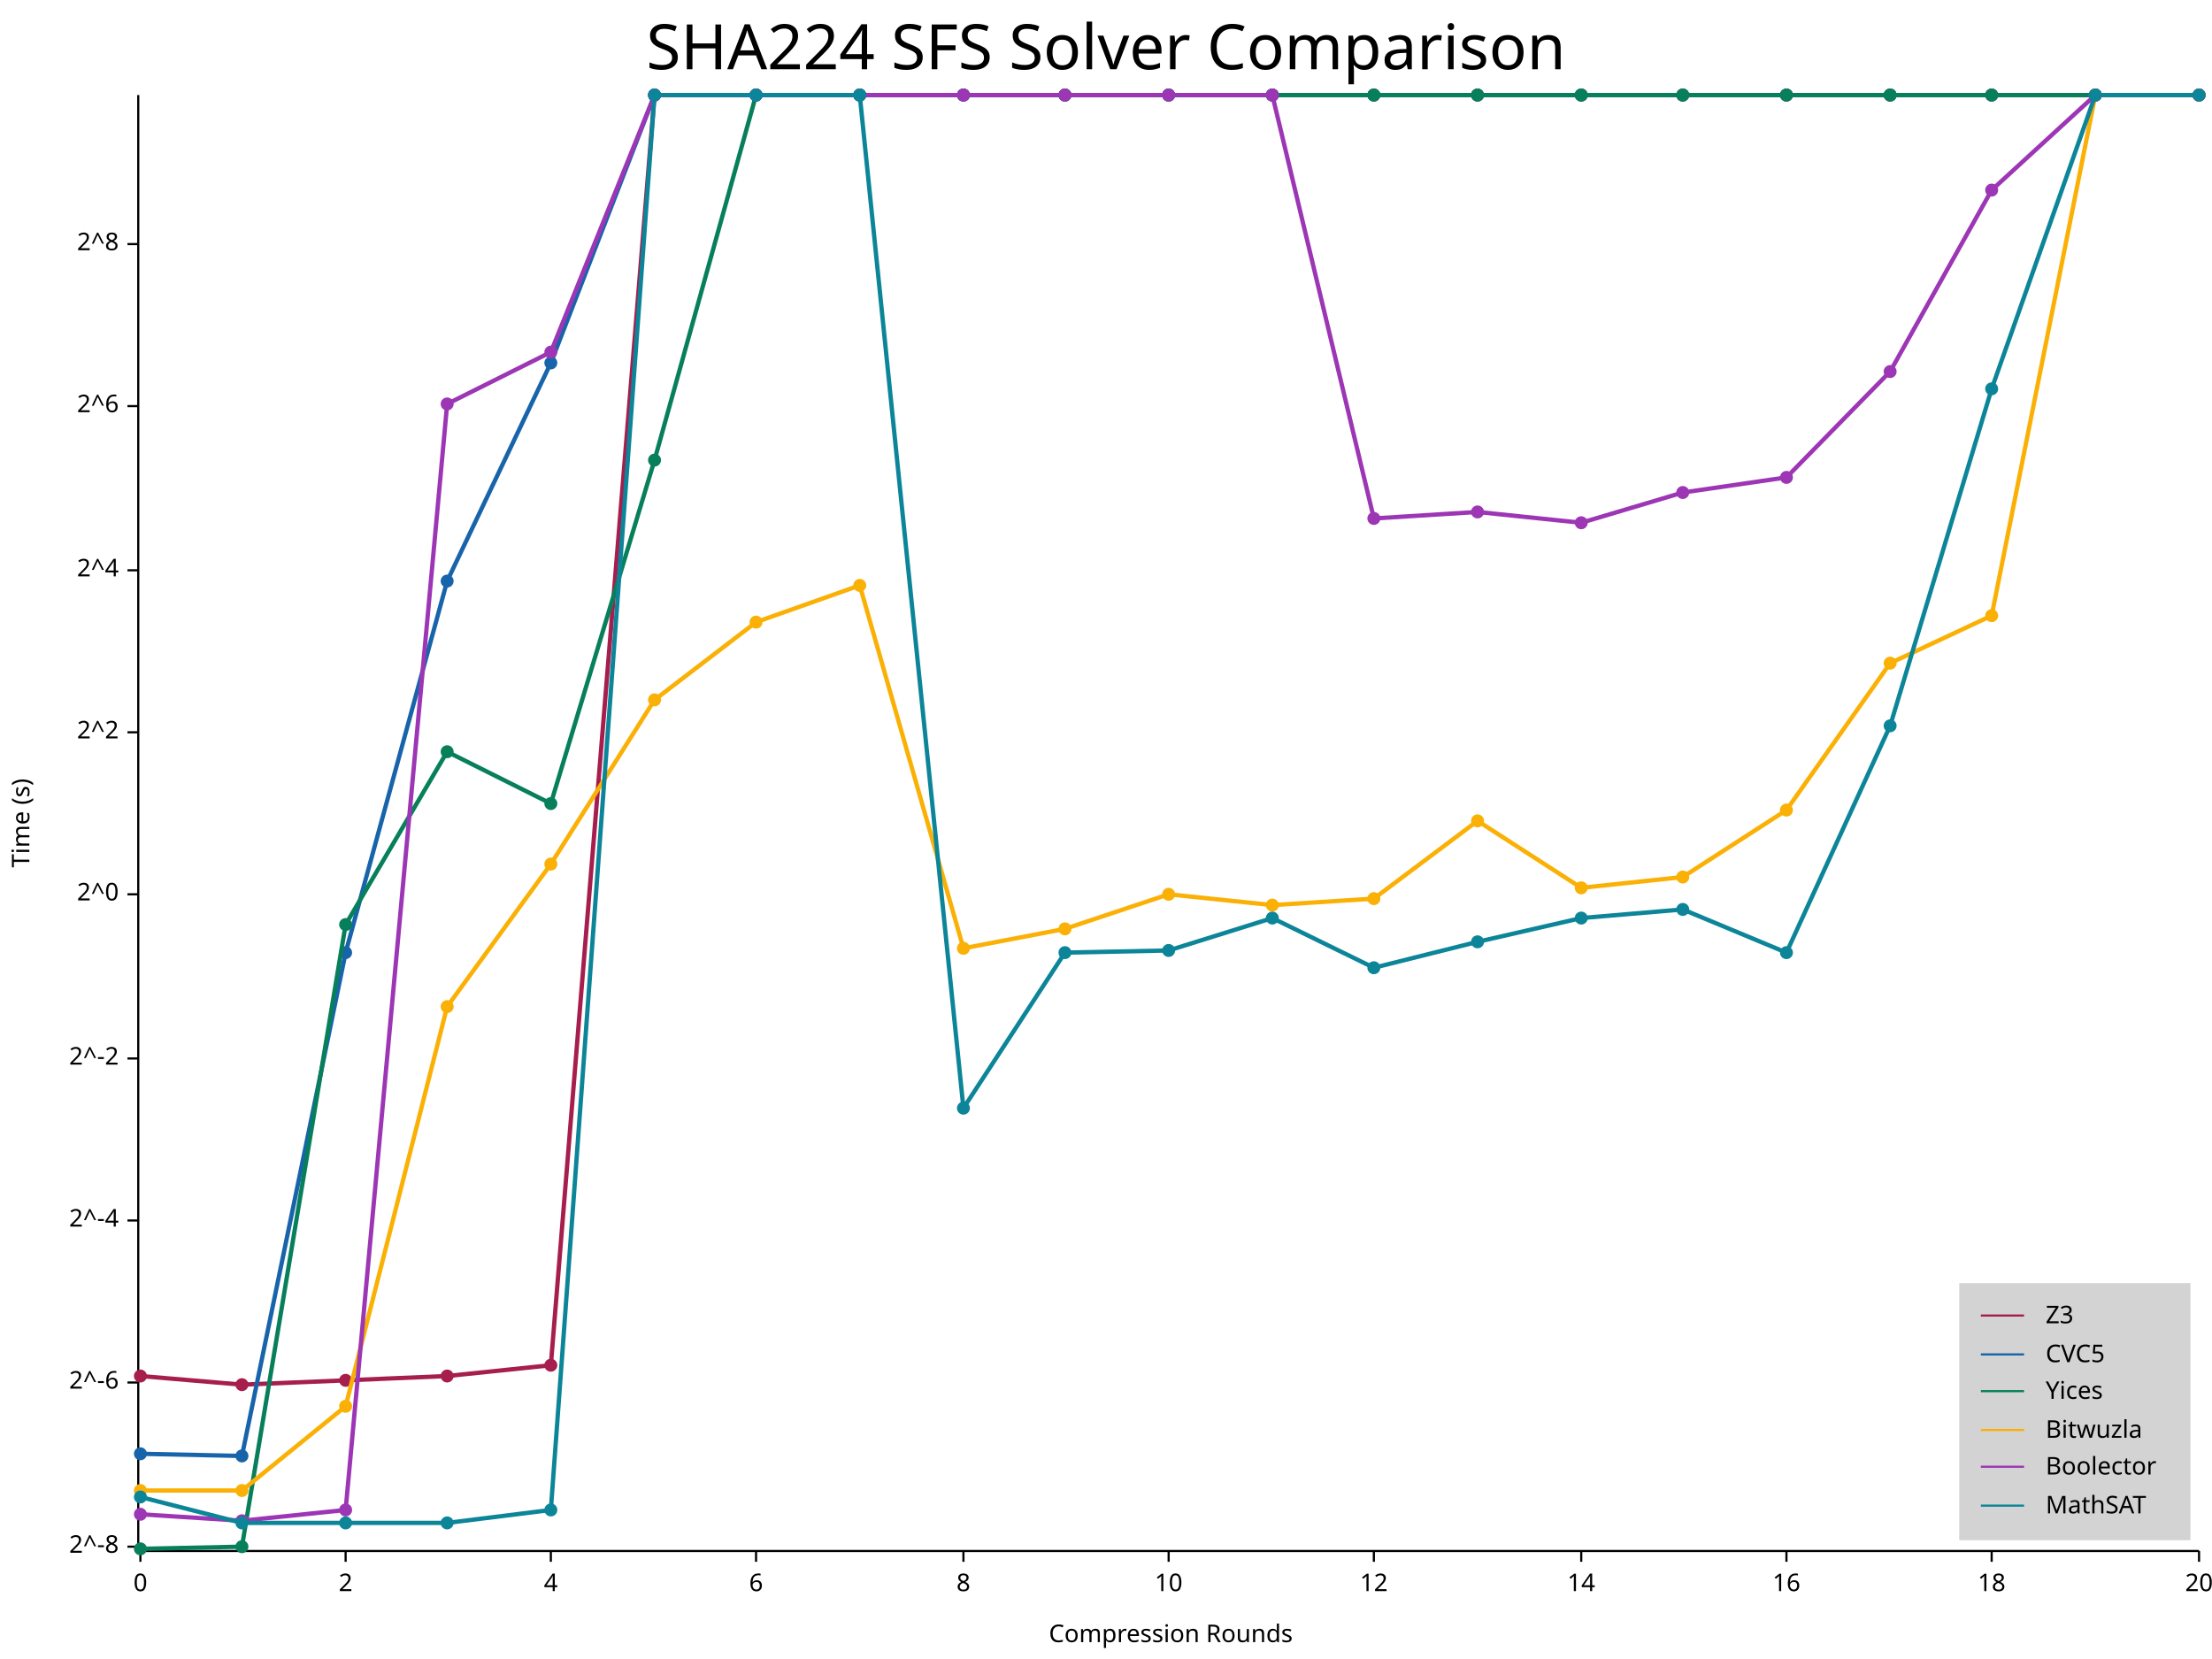
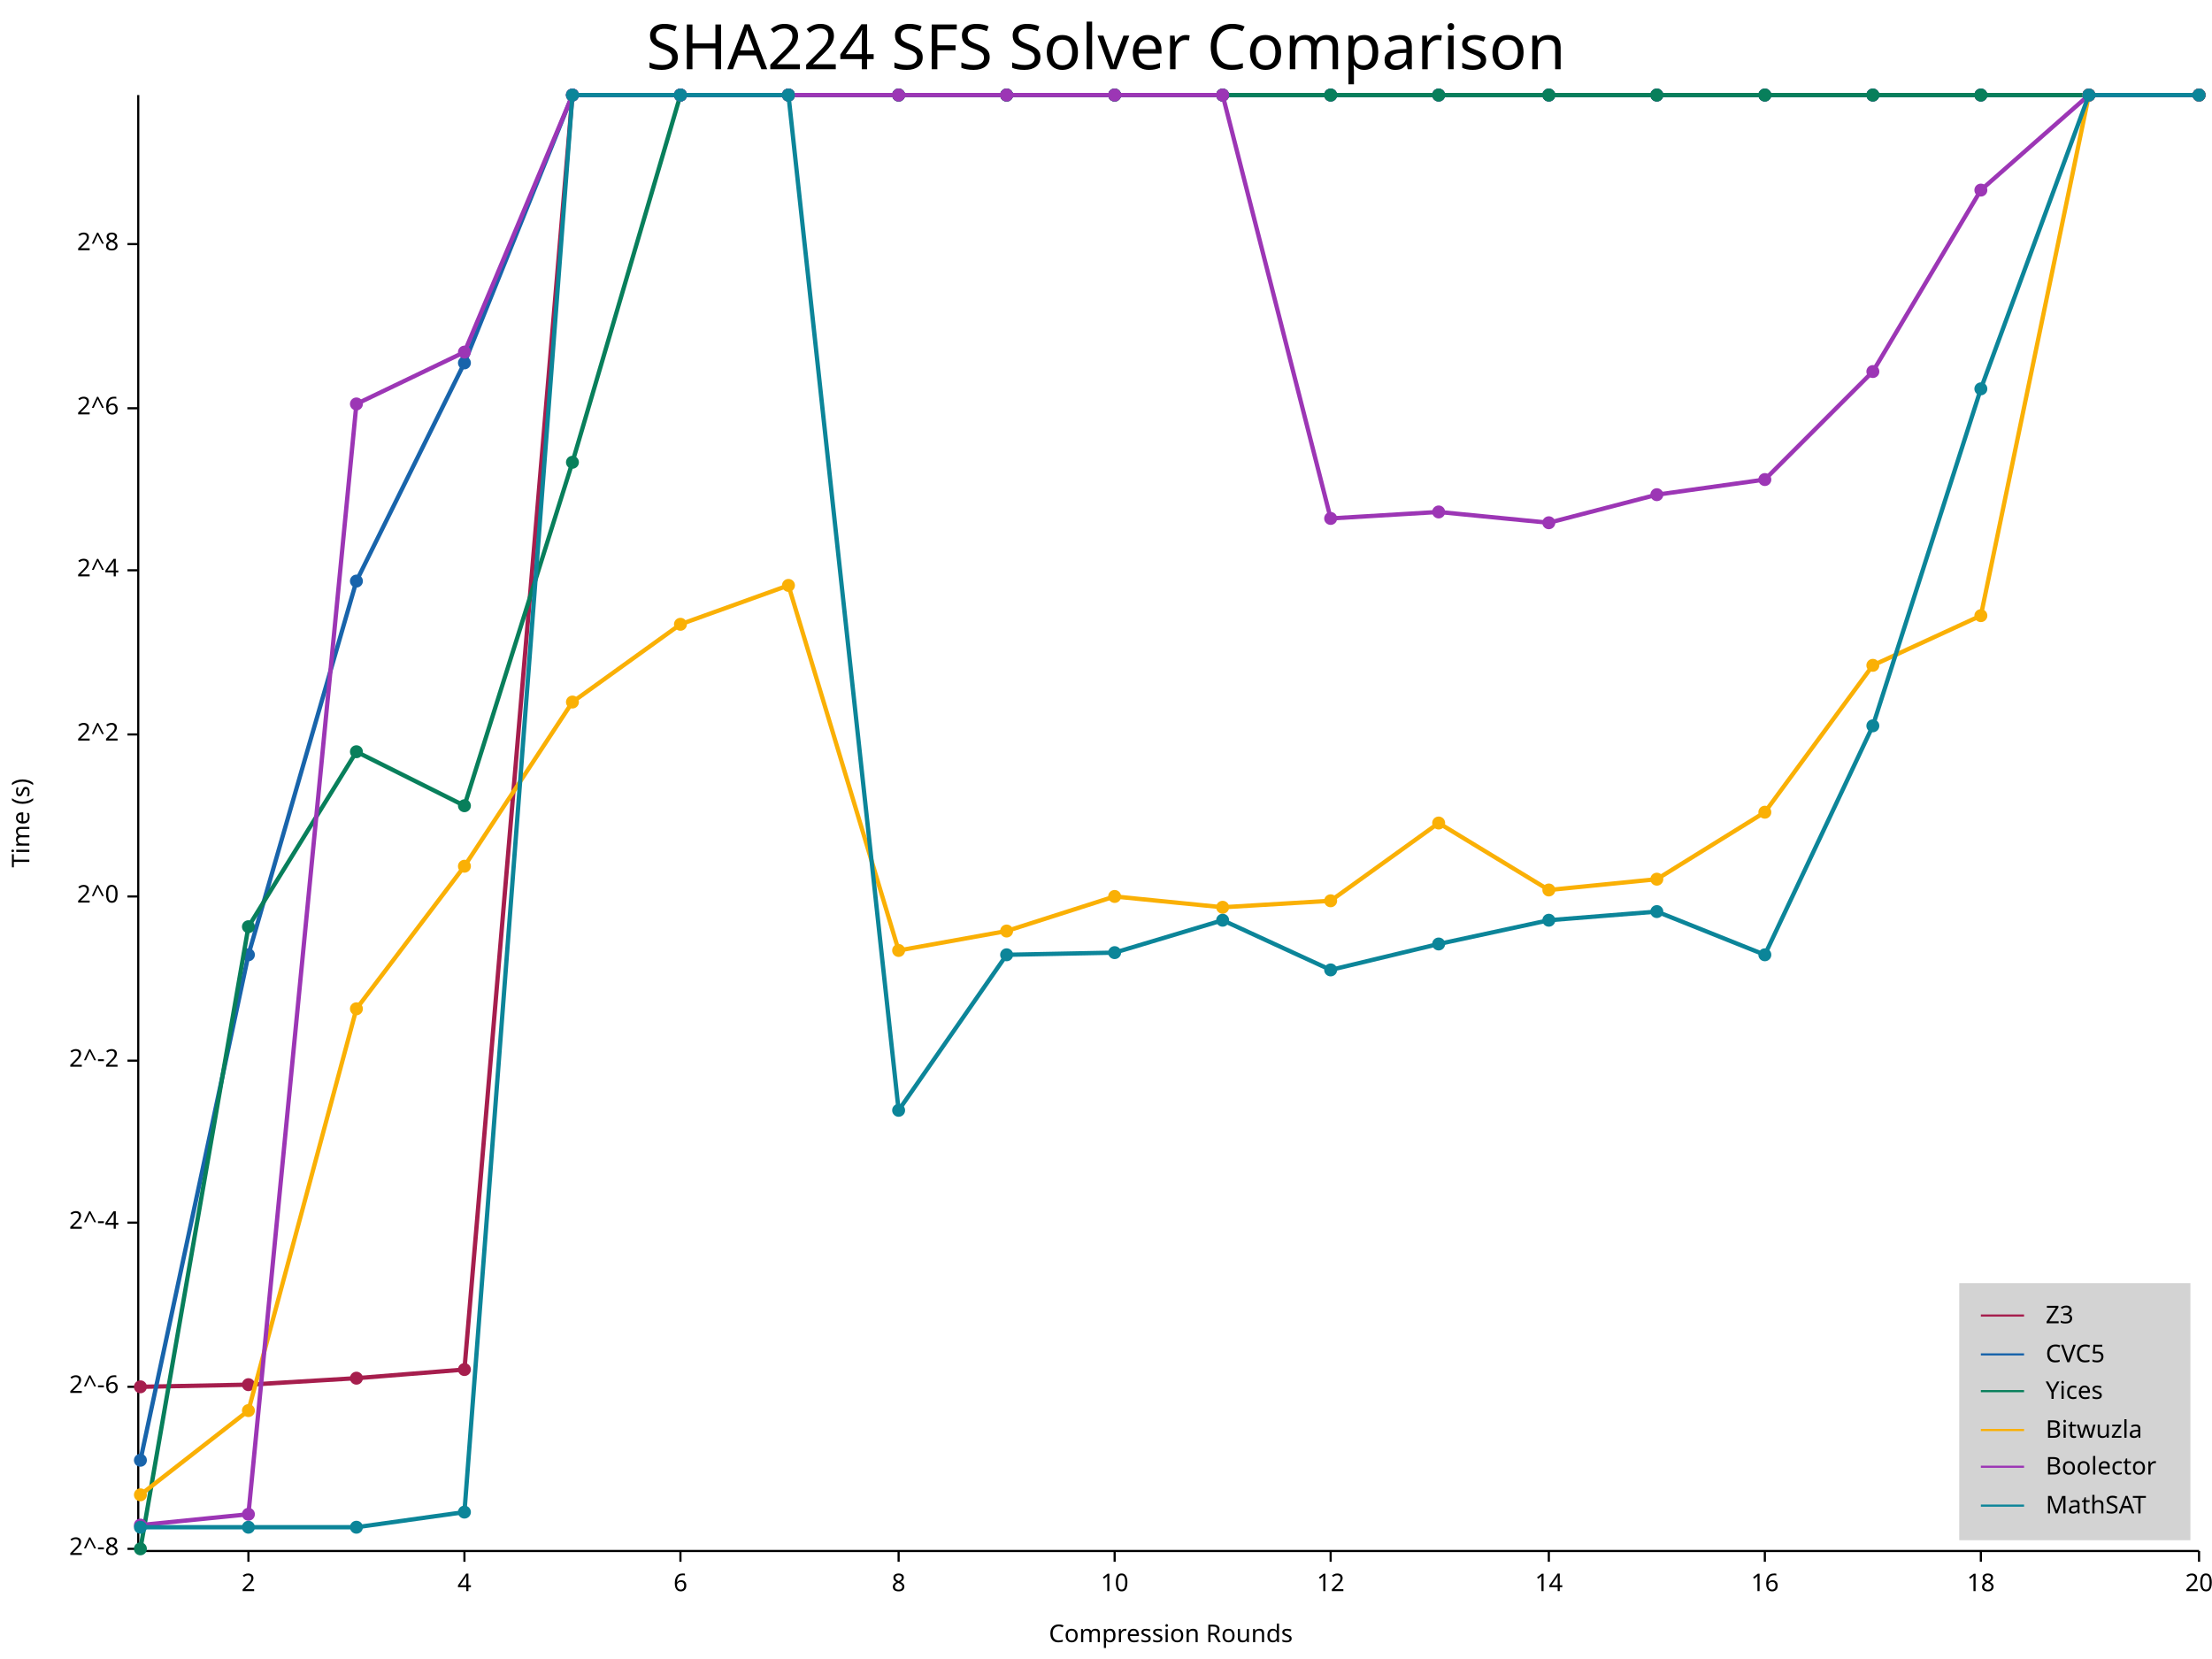
<svg xmlns="http://www.w3.org/2000/svg" width="1024" height="768" viewBox="0 0 1024 768">
  <rect x="0" y="0" width="1024" height="768" opacity="1" fill="#FFFFFF" stroke="none" />
  <text x="512" y="10" dy="0.76em" text-anchor="middle" font-family="noto sans" font-size="29.032" opacity="1" fill="#000000">
SHA224 SFS Solver Comparison
</text>
  <text x="542" y="763" dy="-0.5ex" text-anchor="middle" font-family="noto sans" font-size="11.29" opacity="1" fill="#000000">
Compression Rounds
</text>
  <polyline fill="none" opacity="1" stroke="#000000" stroke-width="1" points="65,718 1018,718 " />
-   <text x="65" y="728" dy="0.76em" text-anchor="middle" font-family="noto sans" font-size="11.29" opacity="1" fill="#000000">
- 0
- </text>
-   <polyline fill="none" opacity="1" stroke="#000000" stroke-width="1" points="65,718 65,723 " />
-   <text x="160" y="728" dy="0.76em" text-anchor="middle" font-family="noto sans" font-size="11.29" opacity="1" fill="#000000">
+   <text x="115" y="728" dy="0.76em" text-anchor="middle" font-family="noto sans" font-size="11.29" opacity="1" fill="#000000">
2
</text>
-   <polyline fill="none" opacity="1" stroke="#000000" stroke-width="1" points="160,718 160,723 " />
-   <text x="255" y="728" dy="0.76em" text-anchor="middle" font-family="noto sans" font-size="11.29" opacity="1" fill="#000000">
+   <polyline fill="none" opacity="1" stroke="#000000" stroke-width="1" points="115,718 115,723 " />
+   <text x="215" y="728" dy="0.76em" text-anchor="middle" font-family="noto sans" font-size="11.29" opacity="1" fill="#000000">
4
</text>
-   <polyline fill="none" opacity="1" stroke="#000000" stroke-width="1" points="255,718 255,723 " />
-   <text x="350" y="728" dy="0.76em" text-anchor="middle" font-family="noto sans" font-size="11.29" opacity="1" fill="#000000">
+   <polyline fill="none" opacity="1" stroke="#000000" stroke-width="1" points="215,718 215,723 " />
+   <text x="315" y="728" dy="0.76em" text-anchor="middle" font-family="noto sans" font-size="11.29" opacity="1" fill="#000000">
6
</text>
-   <polyline fill="none" opacity="1" stroke="#000000" stroke-width="1" points="350,718 350,723 " />
-   <text x="446" y="728" dy="0.76em" text-anchor="middle" font-family="noto sans" font-size="11.29" opacity="1" fill="#000000">
+   <polyline fill="none" opacity="1" stroke="#000000" stroke-width="1" points="315,718 315,723 " />
+   <text x="416" y="728" dy="0.76em" text-anchor="middle" font-family="noto sans" font-size="11.29" opacity="1" fill="#000000">
8
</text>
-   <polyline fill="none" opacity="1" stroke="#000000" stroke-width="1" points="446,718 446,723 " />
-   <text x="541" y="728" dy="0.76em" text-anchor="middle" font-family="noto sans" font-size="11.29" opacity="1" fill="#000000">
+   <polyline fill="none" opacity="1" stroke="#000000" stroke-width="1" points="416,718 416,723 " />
+   <text x="516" y="728" dy="0.76em" text-anchor="middle" font-family="noto sans" font-size="11.29" opacity="1" fill="#000000">
10
</text>
-   <polyline fill="none" opacity="1" stroke="#000000" stroke-width="1" points="541,718 541,723 " />
-   <text x="636" y="728" dy="0.76em" text-anchor="middle" font-family="noto sans" font-size="11.29" opacity="1" fill="#000000">
+   <polyline fill="none" opacity="1" stroke="#000000" stroke-width="1" points="516,718 516,723 " />
+   <text x="616" y="728" dy="0.76em" text-anchor="middle" font-family="noto sans" font-size="11.29" opacity="1" fill="#000000">
12
</text>
-   <polyline fill="none" opacity="1" stroke="#000000" stroke-width="1" points="636,718 636,723 " />
-   <text x="732" y="728" dy="0.76em" text-anchor="middle" font-family="noto sans" font-size="11.29" opacity="1" fill="#000000">
+   <polyline fill="none" opacity="1" stroke="#000000" stroke-width="1" points="616,718 616,723 " />
+   <text x="717" y="728" dy="0.76em" text-anchor="middle" font-family="noto sans" font-size="11.29" opacity="1" fill="#000000">
14
</text>
-   <polyline fill="none" opacity="1" stroke="#000000" stroke-width="1" points="732,718 732,723 " />
-   <text x="827" y="728" dy="0.76em" text-anchor="middle" font-family="noto sans" font-size="11.29" opacity="1" fill="#000000">
+   <polyline fill="none" opacity="1" stroke="#000000" stroke-width="1" points="717,718 717,723 " />
+   <text x="817" y="728" dy="0.76em" text-anchor="middle" font-family="noto sans" font-size="11.29" opacity="1" fill="#000000">
16
</text>
-   <polyline fill="none" opacity="1" stroke="#000000" stroke-width="1" points="827,718 827,723 " />
-   <text x="922" y="728" dy="0.76em" text-anchor="middle" font-family="noto sans" font-size="11.29" opacity="1" fill="#000000">
+   <polyline fill="none" opacity="1" stroke="#000000" stroke-width="1" points="817,718 817,723 " />
+   <text x="917" y="728" dy="0.76em" text-anchor="middle" font-family="noto sans" font-size="11.29" opacity="1" fill="#000000">
18
</text>
-   <polyline fill="none" opacity="1" stroke="#000000" stroke-width="1" points="922,718 922,723 " />
+   <polyline fill="none" opacity="1" stroke="#000000" stroke-width="1" points="917,718 917,723 " />
  <text x="1018" y="728" dy="0.76em" text-anchor="middle" font-family="noto sans" font-size="11.29" opacity="1" fill="#000000">
20
</text>
  <polyline fill="none" opacity="1" stroke="#000000" stroke-width="1" points="1018,718 1018,723 " />
  <text x="5" y="381" dy="0.76em" text-anchor="middle" font-family="noto sans" font-size="11.29" opacity="1" fill="#000000" transform="rotate(270, 5, 381)">
Time (s)
</text>
  <polyline fill="none" opacity="1" stroke="#000000" stroke-width="1" points="64,44 64,717 " />
-   <text x="55" y="716" dy="0.5ex" text-anchor="end" font-family="noto sans" font-size="11.29" opacity="1" fill="#000000">
+   <text x="55" y="717" dy="0.5ex" text-anchor="end" font-family="noto sans" font-size="11.29" opacity="1" fill="#000000">
2^-8
</text>
-   <polyline fill="none" opacity="1" stroke="#000000" stroke-width="1" points="59,716 64,716 " />
-   <text x="55" y="640" dy="0.5ex" text-anchor="end" font-family="noto sans" font-size="11.29" opacity="1" fill="#000000">
+   <polyline fill="none" opacity="1" stroke="#000000" stroke-width="1" points="59,717 64,717 " />
+   <text x="55" y="642" dy="0.5ex" text-anchor="end" font-family="noto sans" font-size="11.29" opacity="1" fill="#000000">
2^-6
</text>
-   <polyline fill="none" opacity="1" stroke="#000000" stroke-width="1" points="59,640 64,640 " />
-   <text x="55" y="565" dy="0.5ex" text-anchor="end" font-family="noto sans" font-size="11.29" opacity="1" fill="#000000">
+   <polyline fill="none" opacity="1" stroke="#000000" stroke-width="1" points="59,642 64,642 " />
+   <text x="55" y="566" dy="0.5ex" text-anchor="end" font-family="noto sans" font-size="11.29" opacity="1" fill="#000000">
2^-4
</text>
-   <polyline fill="none" opacity="1" stroke="#000000" stroke-width="1" points="59,565 64,565 " />
-   <text x="55" y="490" dy="0.5ex" text-anchor="end" font-family="noto sans" font-size="11.29" opacity="1" fill="#000000">
+   <polyline fill="none" opacity="1" stroke="#000000" stroke-width="1" points="59,566 64,566 " />
+   <text x="55" y="491" dy="0.5ex" text-anchor="end" font-family="noto sans" font-size="11.29" opacity="1" fill="#000000">
2^-2
</text>
-   <polyline fill="none" opacity="1" stroke="#000000" stroke-width="1" points="59,490 64,490 " />
-   <text x="55" y="414" dy="0.5ex" text-anchor="end" font-family="noto sans" font-size="11.29" opacity="1" fill="#000000">
+   <polyline fill="none" opacity="1" stroke="#000000" stroke-width="1" points="59,491 64,491 " />
+   <text x="55" y="415" dy="0.5ex" text-anchor="end" font-family="noto sans" font-size="11.29" opacity="1" fill="#000000">
2^0
</text>
-   <polyline fill="none" opacity="1" stroke="#000000" stroke-width="1" points="59,414 64,414 " />
-   <text x="55" y="339" dy="0.5ex" text-anchor="end" font-family="noto sans" font-size="11.29" opacity="1" fill="#000000">
+   <polyline fill="none" opacity="1" stroke="#000000" stroke-width="1" points="59,415 64,415 " />
+   <text x="55" y="340" dy="0.5ex" text-anchor="end" font-family="noto sans" font-size="11.29" opacity="1" fill="#000000">
2^2
</text>
-   <polyline fill="none" opacity="1" stroke="#000000" stroke-width="1" points="59,339 64,339 " />
+   <polyline fill="none" opacity="1" stroke="#000000" stroke-width="1" points="59,340 64,340 " />
  <text x="55" y="264" dy="0.5ex" text-anchor="end" font-family="noto sans" font-size="11.29" opacity="1" fill="#000000">
2^4
</text>
  <polyline fill="none" opacity="1" stroke="#000000" stroke-width="1" points="59,264 64,264 " />
-   <text x="55" y="188" dy="0.5ex" text-anchor="end" font-family="noto sans" font-size="11.29" opacity="1" fill="#000000">
+   <text x="55" y="189" dy="0.5ex" text-anchor="end" font-family="noto sans" font-size="11.29" opacity="1" fill="#000000">
2^6
</text>
-   <polyline fill="none" opacity="1" stroke="#000000" stroke-width="1" points="59,188 64,188 " />
+   <polyline fill="none" opacity="1" stroke="#000000" stroke-width="1" points="59,189 64,189 " />
  <text x="55" y="113" dy="0.5ex" text-anchor="end" font-family="noto sans" font-size="11.29" opacity="1" fill="#000000">
2^8
</text>
  <polyline fill="none" opacity="1" stroke="#000000" stroke-width="1" points="59,113 64,113 " />
-   <polyline fill="none" opacity="1" stroke="#A61E4D" stroke-width="2" points="65,637 112,641 160,639 207,637 255,632 303,44 350,44 398,44 446,44 493,44 541,44 589,44 636,44 684,44 732,44 779,44 827,44 875,44 922,44 970,44 1018,44 " />
-   <circle cx="65" cy="637" r="3" opacity="1" fill="#A61E4D" stroke="none" stroke-width="1" />
-   <circle cx="112" cy="641" r="3" opacity="1" fill="#A61E4D" stroke="none" stroke-width="1" />
-   <circle cx="160" cy="639" r="3" opacity="1" fill="#A61E4D" stroke="none" stroke-width="1" />
-   <circle cx="207" cy="637" r="3" opacity="1" fill="#A61E4D" stroke="none" stroke-width="1" />
-   <circle cx="255" cy="632" r="3" opacity="1" fill="#A61E4D" stroke="none" stroke-width="1" />
-   <circle cx="303" cy="44" r="3" opacity="1" fill="#A61E4D" stroke="none" stroke-width="1" />
-   <circle cx="350" cy="44" r="3" opacity="1" fill="#A61E4D" stroke="none" stroke-width="1" />
-   <circle cx="398" cy="44" r="3" opacity="1" fill="#A61E4D" stroke="none" stroke-width="1" />
-   <circle cx="446" cy="44" r="3" opacity="1" fill="#A61E4D" stroke="none" stroke-width="1" />
-   <circle cx="493" cy="44" r="3" opacity="1" fill="#A61E4D" stroke="none" stroke-width="1" />
-   <circle cx="541" cy="44" r="3" opacity="1" fill="#A61E4D" stroke="none" stroke-width="1" />
-   <circle cx="589" cy="44" r="3" opacity="1" fill="#A61E4D" stroke="none" stroke-width="1" />
-   <circle cx="636" cy="44" r="3" opacity="1" fill="#A61E4D" stroke="none" stroke-width="1" />
-   <circle cx="684" cy="44" r="3" opacity="1" fill="#A61E4D" stroke="none" stroke-width="1" />
-   <circle cx="732" cy="44" r="3" opacity="1" fill="#A61E4D" stroke="none" stroke-width="1" />
-   <circle cx="779" cy="44" r="3" opacity="1" fill="#A61E4D" stroke="none" stroke-width="1" />
-   <circle cx="827" cy="44" r="3" opacity="1" fill="#A61E4D" stroke="none" stroke-width="1" />
-   <circle cx="875" cy="44" r="3" opacity="1" fill="#A61E4D" stroke="none" stroke-width="1" />
-   <circle cx="922" cy="44" r="3" opacity="1" fill="#A61E4D" stroke="none" stroke-width="1" />
-   <circle cx="970" cy="44" r="3" opacity="1" fill="#A61E4D" stroke="none" stroke-width="1" />
+   <polyline fill="none" opacity="1" stroke="#A61E4D" stroke-width="2" points="65,642 115,641 165,638 215,634 265,44 315,44 365,44 416,44 466,44 516,44 566,44 616,44 666,44 717,44 767,44 817,44 867,44 917,44 967,44 1018,44 " />
+   <circle cx="65" cy="642" r="3" opacity="1" fill="#A61E4D" stroke="none" stroke-width="1" />
+   <circle cx="115" cy="641" r="3" opacity="1" fill="#A61E4D" stroke="none" stroke-width="1" />
+   <circle cx="165" cy="638" r="3" opacity="1" fill="#A61E4D" stroke="none" stroke-width="1" />
+   <circle cx="215" cy="634" r="3" opacity="1" fill="#A61E4D" stroke="none" stroke-width="1" />
+   <circle cx="265" cy="44" r="3" opacity="1" fill="#A61E4D" stroke="none" stroke-width="1" />
+   <circle cx="315" cy="44" r="3" opacity="1" fill="#A61E4D" stroke="none" stroke-width="1" />
+   <circle cx="365" cy="44" r="3" opacity="1" fill="#A61E4D" stroke="none" stroke-width="1" />
+   <circle cx="416" cy="44" r="3" opacity="1" fill="#A61E4D" stroke="none" stroke-width="1" />
+   <circle cx="466" cy="44" r="3" opacity="1" fill="#A61E4D" stroke="none" stroke-width="1" />
+   <circle cx="516" cy="44" r="3" opacity="1" fill="#A61E4D" stroke="none" stroke-width="1" />
+   <circle cx="566" cy="44" r="3" opacity="1" fill="#A61E4D" stroke="none" stroke-width="1" />
+   <circle cx="616" cy="44" r="3" opacity="1" fill="#A61E4D" stroke="none" stroke-width="1" />
+   <circle cx="666" cy="44" r="3" opacity="1" fill="#A61E4D" stroke="none" stroke-width="1" />
+   <circle cx="717" cy="44" r="3" opacity="1" fill="#A61E4D" stroke="none" stroke-width="1" />
+   <circle cx="767" cy="44" r="3" opacity="1" fill="#A61E4D" stroke="none" stroke-width="1" />
+   <circle cx="817" cy="44" r="3" opacity="1" fill="#A61E4D" stroke="none" stroke-width="1" />
+   <circle cx="867" cy="44" r="3" opacity="1" fill="#A61E4D" stroke="none" stroke-width="1" />
+   <circle cx="917" cy="44" r="3" opacity="1" fill="#A61E4D" stroke="none" stroke-width="1" />
+   <circle cx="967" cy="44" r="3" opacity="1" fill="#A61E4D" stroke="none" stroke-width="1" />
  <circle cx="1018" cy="44" r="3" opacity="1" fill="#A61E4D" stroke="none" stroke-width="1" />
-   <polyline fill="none" opacity="1" stroke="#1864AB" stroke-width="2" points="65,673 112,674 160,441 207,269 255,168 303,44 350,44 398,44 446,44 493,44 541,44 589,44 636,44 684,44 732,44 779,44 827,44 875,44 922,44 970,44 1018,44 " />
-   <circle cx="65" cy="673" r="3" opacity="1" fill="#1864AB" stroke="none" stroke-width="1" />
-   <circle cx="112" cy="674" r="3" opacity="1" fill="#1864AB" stroke="none" stroke-width="1" />
-   <circle cx="160" cy="441" r="3" opacity="1" fill="#1864AB" stroke="none" stroke-width="1" />
-   <circle cx="207" cy="269" r="3" opacity="1" fill="#1864AB" stroke="none" stroke-width="1" />
-   <circle cx="255" cy="168" r="3" opacity="1" fill="#1864AB" stroke="none" stroke-width="1" />
-   <circle cx="303" cy="44" r="3" opacity="1" fill="#1864AB" stroke="none" stroke-width="1" />
-   <circle cx="350" cy="44" r="3" opacity="1" fill="#1864AB" stroke="none" stroke-width="1" />
-   <circle cx="398" cy="44" r="3" opacity="1" fill="#1864AB" stroke="none" stroke-width="1" />
-   <circle cx="446" cy="44" r="3" opacity="1" fill="#1864AB" stroke="none" stroke-width="1" />
-   <circle cx="493" cy="44" r="3" opacity="1" fill="#1864AB" stroke="none" stroke-width="1" />
-   <circle cx="541" cy="44" r="3" opacity="1" fill="#1864AB" stroke="none" stroke-width="1" />
-   <circle cx="589" cy="44" r="3" opacity="1" fill="#1864AB" stroke="none" stroke-width="1" />
-   <circle cx="636" cy="44" r="3" opacity="1" fill="#1864AB" stroke="none" stroke-width="1" />
-   <circle cx="684" cy="44" r="3" opacity="1" fill="#1864AB" stroke="none" stroke-width="1" />
-   <circle cx="732" cy="44" r="3" opacity="1" fill="#1864AB" stroke="none" stroke-width="1" />
-   <circle cx="779" cy="44" r="3" opacity="1" fill="#1864AB" stroke="none" stroke-width="1" />
-   <circle cx="827" cy="44" r="3" opacity="1" fill="#1864AB" stroke="none" stroke-width="1" />
-   <circle cx="875" cy="44" r="3" opacity="1" fill="#1864AB" stroke="none" stroke-width="1" />
-   <circle cx="922" cy="44" r="3" opacity="1" fill="#1864AB" stroke="none" stroke-width="1" />
-   <circle cx="970" cy="44" r="3" opacity="1" fill="#1864AB" stroke="none" stroke-width="1" />
+   <polyline fill="none" opacity="1" stroke="#1864AB" stroke-width="2" points="65,676 115,442 165,269 215,168 265,44 315,44 365,44 416,44 466,44 516,44 566,44 616,44 666,44 717,44 767,44 817,44 867,44 917,44 967,44 1018,44 " />
+   <circle cx="65" cy="676" r="3" opacity="1" fill="#1864AB" stroke="none" stroke-width="1" />
+   <circle cx="115" cy="442" r="3" opacity="1" fill="#1864AB" stroke="none" stroke-width="1" />
+   <circle cx="165" cy="269" r="3" opacity="1" fill="#1864AB" stroke="none" stroke-width="1" />
+   <circle cx="215" cy="168" r="3" opacity="1" fill="#1864AB" stroke="none" stroke-width="1" />
+   <circle cx="265" cy="44" r="3" opacity="1" fill="#1864AB" stroke="none" stroke-width="1" />
+   <circle cx="315" cy="44" r="3" opacity="1" fill="#1864AB" stroke="none" stroke-width="1" />
+   <circle cx="365" cy="44" r="3" opacity="1" fill="#1864AB" stroke="none" stroke-width="1" />
+   <circle cx="416" cy="44" r="3" opacity="1" fill="#1864AB" stroke="none" stroke-width="1" />
+   <circle cx="466" cy="44" r="3" opacity="1" fill="#1864AB" stroke="none" stroke-width="1" />
+   <circle cx="516" cy="44" r="3" opacity="1" fill="#1864AB" stroke="none" stroke-width="1" />
+   <circle cx="566" cy="44" r="3" opacity="1" fill="#1864AB" stroke="none" stroke-width="1" />
+   <circle cx="616" cy="44" r="3" opacity="1" fill="#1864AB" stroke="none" stroke-width="1" />
+   <circle cx="666" cy="44" r="3" opacity="1" fill="#1864AB" stroke="none" stroke-width="1" />
+   <circle cx="717" cy="44" r="3" opacity="1" fill="#1864AB" stroke="none" stroke-width="1" />
+   <circle cx="767" cy="44" r="3" opacity="1" fill="#1864AB" stroke="none" stroke-width="1" />
+   <circle cx="817" cy="44" r="3" opacity="1" fill="#1864AB" stroke="none" stroke-width="1" />
+   <circle cx="867" cy="44" r="3" opacity="1" fill="#1864AB" stroke="none" stroke-width="1" />
+   <circle cx="917" cy="44" r="3" opacity="1" fill="#1864AB" stroke="none" stroke-width="1" />
+   <circle cx="967" cy="44" r="3" opacity="1" fill="#1864AB" stroke="none" stroke-width="1" />
  <circle cx="1018" cy="44" r="3" opacity="1" fill="#1864AB" stroke="none" stroke-width="1" />
-   <polyline fill="none" opacity="1" stroke="#087F5B" stroke-width="2" points="65,717 112,716 160,428 207,348 255,372 303,213 350,44 398,44 446,44 493,44 541,44 589,44 636,44 684,44 732,44 779,44 827,44 875,44 922,44 970,44 1018,44 " />
+   <polyline fill="none" opacity="1" stroke="#087F5B" stroke-width="2" points="65,717 115,429 165,348 215,373 265,214 315,44 365,44 416,44 466,44 516,44 566,44 616,44 666,44 717,44 767,44 817,44 867,44 917,44 967,44 1018,44 " />
  <circle cx="65" cy="717" r="3" opacity="1" fill="#087F5B" stroke="none" stroke-width="1" />
-   <circle cx="112" cy="716" r="3" opacity="1" fill="#087F5B" stroke="none" stroke-width="1" />
-   <circle cx="160" cy="428" r="3" opacity="1" fill="#087F5B" stroke="none" stroke-width="1" />
-   <circle cx="207" cy="348" r="3" opacity="1" fill="#087F5B" stroke="none" stroke-width="1" />
-   <circle cx="255" cy="372" r="3" opacity="1" fill="#087F5B" stroke="none" stroke-width="1" />
-   <circle cx="303" cy="213" r="3" opacity="1" fill="#087F5B" stroke="none" stroke-width="1" />
-   <circle cx="350" cy="44" r="3" opacity="1" fill="#087F5B" stroke="none" stroke-width="1" />
-   <circle cx="398" cy="44" r="3" opacity="1" fill="#087F5B" stroke="none" stroke-width="1" />
-   <circle cx="446" cy="44" r="3" opacity="1" fill="#087F5B" stroke="none" stroke-width="1" />
-   <circle cx="493" cy="44" r="3" opacity="1" fill="#087F5B" stroke="none" stroke-width="1" />
-   <circle cx="541" cy="44" r="3" opacity="1" fill="#087F5B" stroke="none" stroke-width="1" />
-   <circle cx="589" cy="44" r="3" opacity="1" fill="#087F5B" stroke="none" stroke-width="1" />
-   <circle cx="636" cy="44" r="3" opacity="1" fill="#087F5B" stroke="none" stroke-width="1" />
-   <circle cx="684" cy="44" r="3" opacity="1" fill="#087F5B" stroke="none" stroke-width="1" />
-   <circle cx="732" cy="44" r="3" opacity="1" fill="#087F5B" stroke="none" stroke-width="1" />
-   <circle cx="779" cy="44" r="3" opacity="1" fill="#087F5B" stroke="none" stroke-width="1" />
-   <circle cx="827" cy="44" r="3" opacity="1" fill="#087F5B" stroke="none" stroke-width="1" />
-   <circle cx="875" cy="44" r="3" opacity="1" fill="#087F5B" stroke="none" stroke-width="1" />
-   <circle cx="922" cy="44" r="3" opacity="1" fill="#087F5B" stroke="none" stroke-width="1" />
-   <circle cx="970" cy="44" r="3" opacity="1" fill="#087F5B" stroke="none" stroke-width="1" />
+   <circle cx="115" cy="429" r="3" opacity="1" fill="#087F5B" stroke="none" stroke-width="1" />
+   <circle cx="165" cy="348" r="3" opacity="1" fill="#087F5B" stroke="none" stroke-width="1" />
+   <circle cx="215" cy="373" r="3" opacity="1" fill="#087F5B" stroke="none" stroke-width="1" />
+   <circle cx="265" cy="214" r="3" opacity="1" fill="#087F5B" stroke="none" stroke-width="1" />
+   <circle cx="315" cy="44" r="3" opacity="1" fill="#087F5B" stroke="none" stroke-width="1" />
+   <circle cx="365" cy="44" r="3" opacity="1" fill="#087F5B" stroke="none" stroke-width="1" />
+   <circle cx="416" cy="44" r="3" opacity="1" fill="#087F5B" stroke="none" stroke-width="1" />
+   <circle cx="466" cy="44" r="3" opacity="1" fill="#087F5B" stroke="none" stroke-width="1" />
+   <circle cx="516" cy="44" r="3" opacity="1" fill="#087F5B" stroke="none" stroke-width="1" />
+   <circle cx="566" cy="44" r="3" opacity="1" fill="#087F5B" stroke="none" stroke-width="1" />
+   <circle cx="616" cy="44" r="3" opacity="1" fill="#087F5B" stroke="none" stroke-width="1" />
+   <circle cx="666" cy="44" r="3" opacity="1" fill="#087F5B" stroke="none" stroke-width="1" />
+   <circle cx="717" cy="44" r="3" opacity="1" fill="#087F5B" stroke="none" stroke-width="1" />
+   <circle cx="767" cy="44" r="3" opacity="1" fill="#087F5B" stroke="none" stroke-width="1" />
+   <circle cx="817" cy="44" r="3" opacity="1" fill="#087F5B" stroke="none" stroke-width="1" />
+   <circle cx="867" cy="44" r="3" opacity="1" fill="#087F5B" stroke="none" stroke-width="1" />
+   <circle cx="917" cy="44" r="3" opacity="1" fill="#087F5B" stroke="none" stroke-width="1" />
+   <circle cx="967" cy="44" r="3" opacity="1" fill="#087F5B" stroke="none" stroke-width="1" />
  <circle cx="1018" cy="44" r="3" opacity="1" fill="#087F5B" stroke="none" stroke-width="1" />
-   <polyline fill="none" opacity="1" stroke="#FAB005" stroke-width="2" points="65,690 112,690 160,651 207,466 255,400 303,324 350,288 398,271 446,439 493,430 541,414 589,419 636,416 684,380 732,411 779,406 827,375 875,307 922,285 970,44 1018,44 " />
-   <circle cx="65" cy="690" r="3" opacity="1" fill="#FAB005" stroke="none" stroke-width="1" />
-   <circle cx="112" cy="690" r="3" opacity="1" fill="#FAB005" stroke="none" stroke-width="1" />
-   <circle cx="160" cy="651" r="3" opacity="1" fill="#FAB005" stroke="none" stroke-width="1" />
-   <circle cx="207" cy="466" r="3" opacity="1" fill="#FAB005" stroke="none" stroke-width="1" />
-   <circle cx="255" cy="400" r="3" opacity="1" fill="#FAB005" stroke="none" stroke-width="1" />
-   <circle cx="303" cy="324" r="3" opacity="1" fill="#FAB005" stroke="none" stroke-width="1" />
-   <circle cx="350" cy="288" r="3" opacity="1" fill="#FAB005" stroke="none" stroke-width="1" />
-   <circle cx="398" cy="271" r="3" opacity="1" fill="#FAB005" stroke="none" stroke-width="1" />
-   <circle cx="446" cy="439" r="3" opacity="1" fill="#FAB005" stroke="none" stroke-width="1" />
-   <circle cx="493" cy="430" r="3" opacity="1" fill="#FAB005" stroke="none" stroke-width="1" />
-   <circle cx="541" cy="414" r="3" opacity="1" fill="#FAB005" stroke="none" stroke-width="1" />
-   <circle cx="589" cy="419" r="3" opacity="1" fill="#FAB005" stroke="none" stroke-width="1" />
-   <circle cx="636" cy="416" r="3" opacity="1" fill="#FAB005" stroke="none" stroke-width="1" />
-   <circle cx="684" cy="380" r="3" opacity="1" fill="#FAB005" stroke="none" stroke-width="1" />
-   <circle cx="732" cy="411" r="3" opacity="1" fill="#FAB005" stroke="none" stroke-width="1" />
-   <circle cx="779" cy="406" r="3" opacity="1" fill="#FAB005" stroke="none" stroke-width="1" />
-   <circle cx="827" cy="375" r="3" opacity="1" fill="#FAB005" stroke="none" stroke-width="1" />
-   <circle cx="875" cy="307" r="3" opacity="1" fill="#FAB005" stroke="none" stroke-width="1" />
-   <circle cx="922" cy="285" r="3" opacity="1" fill="#FAB005" stroke="none" stroke-width="1" />
-   <circle cx="970" cy="44" r="3" opacity="1" fill="#FAB005" stroke="none" stroke-width="1" />
+   <polyline fill="none" opacity="1" stroke="#FAB005" stroke-width="2" points="65,692 115,653 165,467 215,401 265,325 315,289 365,271 416,440 466,431 516,415 566,420 616,417 666,381 717,412 767,407 817,376 867,308 917,285 967,44 1018,44 " />
+   <circle cx="65" cy="692" r="3" opacity="1" fill="#FAB005" stroke="none" stroke-width="1" />
+   <circle cx="115" cy="653" r="3" opacity="1" fill="#FAB005" stroke="none" stroke-width="1" />
+   <circle cx="165" cy="467" r="3" opacity="1" fill="#FAB005" stroke="none" stroke-width="1" />
+   <circle cx="215" cy="401" r="3" opacity="1" fill="#FAB005" stroke="none" stroke-width="1" />
+   <circle cx="265" cy="325" r="3" opacity="1" fill="#FAB005" stroke="none" stroke-width="1" />
+   <circle cx="315" cy="289" r="3" opacity="1" fill="#FAB005" stroke="none" stroke-width="1" />
+   <circle cx="365" cy="271" r="3" opacity="1" fill="#FAB005" stroke="none" stroke-width="1" />
+   <circle cx="416" cy="440" r="3" opacity="1" fill="#FAB005" stroke="none" stroke-width="1" />
+   <circle cx="466" cy="431" r="3" opacity="1" fill="#FAB005" stroke="none" stroke-width="1" />
+   <circle cx="516" cy="415" r="3" opacity="1" fill="#FAB005" stroke="none" stroke-width="1" />
+   <circle cx="566" cy="420" r="3" opacity="1" fill="#FAB005" stroke="none" stroke-width="1" />
+   <circle cx="616" cy="417" r="3" opacity="1" fill="#FAB005" stroke="none" stroke-width="1" />
+   <circle cx="666" cy="381" r="3" opacity="1" fill="#FAB005" stroke="none" stroke-width="1" />
+   <circle cx="717" cy="412" r="3" opacity="1" fill="#FAB005" stroke="none" stroke-width="1" />
+   <circle cx="767" cy="407" r="3" opacity="1" fill="#FAB005" stroke="none" stroke-width="1" />
+   <circle cx="817" cy="376" r="3" opacity="1" fill="#FAB005" stroke="none" stroke-width="1" />
+   <circle cx="867" cy="308" r="3" opacity="1" fill="#FAB005" stroke="none" stroke-width="1" />
+   <circle cx="917" cy="285" r="3" opacity="1" fill="#FAB005" stroke="none" stroke-width="1" />
+   <circle cx="967" cy="44" r="3" opacity="1" fill="#FAB005" stroke="none" stroke-width="1" />
  <circle cx="1018" cy="44" r="3" opacity="1" fill="#FAB005" stroke="none" stroke-width="1" />
-   <polyline fill="none" opacity="1" stroke="#9C36B5" stroke-width="2" points="65,701 112,704 160,699 207,187 255,163 303,44 350,44 398,44 446,44 493,44 541,44 589,44 636,240 684,237 732,242 779,228 827,221 875,172 922,88 970,44 1018,44 " />
-   <circle cx="65" cy="701" r="3" opacity="1" fill="#9C36B5" stroke="none" stroke-width="1" />
-   <circle cx="112" cy="704" r="3" opacity="1" fill="#9C36B5" stroke="none" stroke-width="1" />
-   <circle cx="160" cy="699" r="3" opacity="1" fill="#9C36B5" stroke="none" stroke-width="1" />
-   <circle cx="207" cy="187" r="3" opacity="1" fill="#9C36B5" stroke="none" stroke-width="1" />
-   <circle cx="255" cy="163" r="3" opacity="1" fill="#9C36B5" stroke="none" stroke-width="1" />
-   <circle cx="303" cy="44" r="3" opacity="1" fill="#9C36B5" stroke="none" stroke-width="1" />
-   <circle cx="350" cy="44" r="3" opacity="1" fill="#9C36B5" stroke="none" stroke-width="1" />
-   <circle cx="398" cy="44" r="3" opacity="1" fill="#9C36B5" stroke="none" stroke-width="1" />
-   <circle cx="446" cy="44" r="3" opacity="1" fill="#9C36B5" stroke="none" stroke-width="1" />
-   <circle cx="493" cy="44" r="3" opacity="1" fill="#9C36B5" stroke="none" stroke-width="1" />
-   <circle cx="541" cy="44" r="3" opacity="1" fill="#9C36B5" stroke="none" stroke-width="1" />
-   <circle cx="589" cy="44" r="3" opacity="1" fill="#9C36B5" stroke="none" stroke-width="1" />
-   <circle cx="636" cy="240" r="3" opacity="1" fill="#9C36B5" stroke="none" stroke-width="1" />
-   <circle cx="684" cy="237" r="3" opacity="1" fill="#9C36B5" stroke="none" stroke-width="1" />
-   <circle cx="732" cy="242" r="3" opacity="1" fill="#9C36B5" stroke="none" stroke-width="1" />
-   <circle cx="779" cy="228" r="3" opacity="1" fill="#9C36B5" stroke="none" stroke-width="1" />
-   <circle cx="827" cy="221" r="3" opacity="1" fill="#9C36B5" stroke="none" stroke-width="1" />
-   <circle cx="875" cy="172" r="3" opacity="1" fill="#9C36B5" stroke="none" stroke-width="1" />
-   <circle cx="922" cy="88" r="3" opacity="1" fill="#9C36B5" stroke="none" stroke-width="1" />
-   <circle cx="970" cy="44" r="3" opacity="1" fill="#9C36B5" stroke="none" stroke-width="1" />
+   <polyline fill="none" opacity="1" stroke="#9C36B5" stroke-width="2" points="65,706 115,701 165,187 215,163 265,44 315,44 365,44 416,44 466,44 516,44 566,44 616,240 666,237 717,242 767,229 817,222 867,172 917,88 967,44 1018,44 " />
+   <circle cx="65" cy="706" r="3" opacity="1" fill="#9C36B5" stroke="none" stroke-width="1" />
+   <circle cx="115" cy="701" r="3" opacity="1" fill="#9C36B5" stroke="none" stroke-width="1" />
+   <circle cx="165" cy="187" r="3" opacity="1" fill="#9C36B5" stroke="none" stroke-width="1" />
+   <circle cx="215" cy="163" r="3" opacity="1" fill="#9C36B5" stroke="none" stroke-width="1" />
+   <circle cx="265" cy="44" r="3" opacity="1" fill="#9C36B5" stroke="none" stroke-width="1" />
+   <circle cx="315" cy="44" r="3" opacity="1" fill="#9C36B5" stroke="none" stroke-width="1" />
+   <circle cx="365" cy="44" r="3" opacity="1" fill="#9C36B5" stroke="none" stroke-width="1" />
+   <circle cx="416" cy="44" r="3" opacity="1" fill="#9C36B5" stroke="none" stroke-width="1" />
+   <circle cx="466" cy="44" r="3" opacity="1" fill="#9C36B5" stroke="none" stroke-width="1" />
+   <circle cx="516" cy="44" r="3" opacity="1" fill="#9C36B5" stroke="none" stroke-width="1" />
+   <circle cx="566" cy="44" r="3" opacity="1" fill="#9C36B5" stroke="none" stroke-width="1" />
+   <circle cx="616" cy="240" r="3" opacity="1" fill="#9C36B5" stroke="none" stroke-width="1" />
+   <circle cx="666" cy="237" r="3" opacity="1" fill="#9C36B5" stroke="none" stroke-width="1" />
+   <circle cx="717" cy="242" r="3" opacity="1" fill="#9C36B5" stroke="none" stroke-width="1" />
+   <circle cx="767" cy="229" r="3" opacity="1" fill="#9C36B5" stroke="none" stroke-width="1" />
+   <circle cx="817" cy="222" r="3" opacity="1" fill="#9C36B5" stroke="none" stroke-width="1" />
+   <circle cx="867" cy="172" r="3" opacity="1" fill="#9C36B5" stroke="none" stroke-width="1" />
+   <circle cx="917" cy="88" r="3" opacity="1" fill="#9C36B5" stroke="none" stroke-width="1" />
+   <circle cx="967" cy="44" r="3" opacity="1" fill="#9C36B5" stroke="none" stroke-width="1" />
  <circle cx="1018" cy="44" r="3" opacity="1" fill="#9C36B5" stroke="none" stroke-width="1" />
-   <polyline fill="none" opacity="1" stroke="#0C8599" stroke-width="2" points="65,693 112,705 160,705 207,705 255,699 303,44 350,44 398,44 446,513 493,441 541,440 589,425 636,448 684,436 732,425 779,421 827,441 875,336 922,180 970,44 1018,44 " />
-   <circle cx="65" cy="693" r="3" opacity="1" fill="#0C8599" stroke="none" stroke-width="1" />
-   <circle cx="112" cy="705" r="3" opacity="1" fill="#0C8599" stroke="none" stroke-width="1" />
-   <circle cx="160" cy="705" r="3" opacity="1" fill="#0C8599" stroke="none" stroke-width="1" />
-   <circle cx="207" cy="705" r="3" opacity="1" fill="#0C8599" stroke="none" stroke-width="1" />
-   <circle cx="255" cy="699" r="3" opacity="1" fill="#0C8599" stroke="none" stroke-width="1" />
-   <circle cx="303" cy="44" r="3" opacity="1" fill="#0C8599" stroke="none" stroke-width="1" />
-   <circle cx="350" cy="44" r="3" opacity="1" fill="#0C8599" stroke="none" stroke-width="1" />
-   <circle cx="398" cy="44" r="3" opacity="1" fill="#0C8599" stroke="none" stroke-width="1" />
-   <circle cx="446" cy="513" r="3" opacity="1" fill="#0C8599" stroke="none" stroke-width="1" />
-   <circle cx="493" cy="441" r="3" opacity="1" fill="#0C8599" stroke="none" stroke-width="1" />
-   <circle cx="541" cy="440" r="3" opacity="1" fill="#0C8599" stroke="none" stroke-width="1" />
-   <circle cx="589" cy="425" r="3" opacity="1" fill="#0C8599" stroke="none" stroke-width="1" />
-   <circle cx="636" cy="448" r="3" opacity="1" fill="#0C8599" stroke="none" stroke-width="1" />
-   <circle cx="684" cy="436" r="3" opacity="1" fill="#0C8599" stroke="none" stroke-width="1" />
-   <circle cx="732" cy="425" r="3" opacity="1" fill="#0C8599" stroke="none" stroke-width="1" />
-   <circle cx="779" cy="421" r="3" opacity="1" fill="#0C8599" stroke="none" stroke-width="1" />
-   <circle cx="827" cy="441" r="3" opacity="1" fill="#0C8599" stroke="none" stroke-width="1" />
-   <circle cx="875" cy="336" r="3" opacity="1" fill="#0C8599" stroke="none" stroke-width="1" />
-   <circle cx="922" cy="180" r="3" opacity="1" fill="#0C8599" stroke="none" stroke-width="1" />
-   <circle cx="970" cy="44" r="3" opacity="1" fill="#0C8599" stroke="none" stroke-width="1" />
+   <polyline fill="none" opacity="1" stroke="#0C8599" stroke-width="2" points="65,707 115,707 165,707 215,700 265,44 315,44 365,44 416,514 466,442 516,441 566,426 616,449 666,437 717,426 767,422 817,442 867,336 917,180 967,44 1018,44 " />
+   <circle cx="65" cy="707" r="3" opacity="1" fill="#0C8599" stroke="none" stroke-width="1" />
+   <circle cx="115" cy="707" r="3" opacity="1" fill="#0C8599" stroke="none" stroke-width="1" />
+   <circle cx="165" cy="707" r="3" opacity="1" fill="#0C8599" stroke="none" stroke-width="1" />
+   <circle cx="215" cy="700" r="3" opacity="1" fill="#0C8599" stroke="none" stroke-width="1" />
+   <circle cx="265" cy="44" r="3" opacity="1" fill="#0C8599" stroke="none" stroke-width="1" />
+   <circle cx="315" cy="44" r="3" opacity="1" fill="#0C8599" stroke="none" stroke-width="1" />
+   <circle cx="365" cy="44" r="3" opacity="1" fill="#0C8599" stroke="none" stroke-width="1" />
+   <circle cx="416" cy="514" r="3" opacity="1" fill="#0C8599" stroke="none" stroke-width="1" />
+   <circle cx="466" cy="442" r="3" opacity="1" fill="#0C8599" stroke="none" stroke-width="1" />
+   <circle cx="516" cy="441" r="3" opacity="1" fill="#0C8599" stroke="none" stroke-width="1" />
+   <circle cx="566" cy="426" r="3" opacity="1" fill="#0C8599" stroke="none" stroke-width="1" />
+   <circle cx="616" cy="449" r="3" opacity="1" fill="#0C8599" stroke="none" stroke-width="1" />
+   <circle cx="666" cy="437" r="3" opacity="1" fill="#0C8599" stroke="none" stroke-width="1" />
+   <circle cx="717" cy="426" r="3" opacity="1" fill="#0C8599" stroke="none" stroke-width="1" />
+   <circle cx="767" cy="422" r="3" opacity="1" fill="#0C8599" stroke="none" stroke-width="1" />
+   <circle cx="817" cy="442" r="3" opacity="1" fill="#0C8599" stroke="none" stroke-width="1" />
+   <circle cx="867" cy="336" r="3" opacity="1" fill="#0C8599" stroke="none" stroke-width="1" />
+   <circle cx="917" cy="180" r="3" opacity="1" fill="#0C8599" stroke="none" stroke-width="1" />
+   <circle cx="967" cy="44" r="3" opacity="1" fill="#0C8599" stroke="none" stroke-width="1" />
  <circle cx="1018" cy="44" r="3" opacity="1" fill="#0C8599" stroke="none" stroke-width="1" />
  <rect x="907" y="594" width="107" height="119" opacity="0.8" fill="#C8C8C8" stroke="none" />
  <text x="947" y="604" dy="0.76em" text-anchor="start" font-family="noto sans" font-size="11.29" opacity="1" fill="#000000">
Z3
</text>
  <text x="947" y="622" dy="0.76em" text-anchor="start" font-family="noto sans" font-size="11.29" opacity="1" fill="#000000">
CVC5
</text>
  <text x="947" y="639" dy="0.76em" text-anchor="start" font-family="noto sans" font-size="11.29" opacity="1" fill="#000000">
Yices
</text>
  <text x="947" y="657" dy="0.76em" text-anchor="start" font-family="noto sans" font-size="11.29" opacity="1" fill="#000000">
Bitwuzla
</text>
  <text x="947" y="674" dy="0.76em" text-anchor="start" font-family="noto sans" font-size="11.29" opacity="1" fill="#000000">
Boolector
</text>
  <text x="947" y="692" dy="0.76em" text-anchor="start" font-family="noto sans" font-size="11.29" opacity="1" fill="#000000">
MathSAT
</text>
  <polyline fill="none" opacity="1" stroke="#A61E4D" stroke-width="1" points="917,609 937,609 " />
  <polyline fill="none" opacity="1" stroke="#1864AB" stroke-width="1" points="917,627 937,627 " />
  <polyline fill="none" opacity="1" stroke="#087F5B" stroke-width="1" points="917,644 937,644 " />
  <polyline fill="none" opacity="1" stroke="#FAB005" stroke-width="1" points="917,662 937,662 " />
  <polyline fill="none" opacity="1" stroke="#9C36B5" stroke-width="1" points="917,679 937,679 " />
  <polyline fill="none" opacity="1" stroke="#0C8599" stroke-width="1" points="917,697 937,697 " />
</svg>
